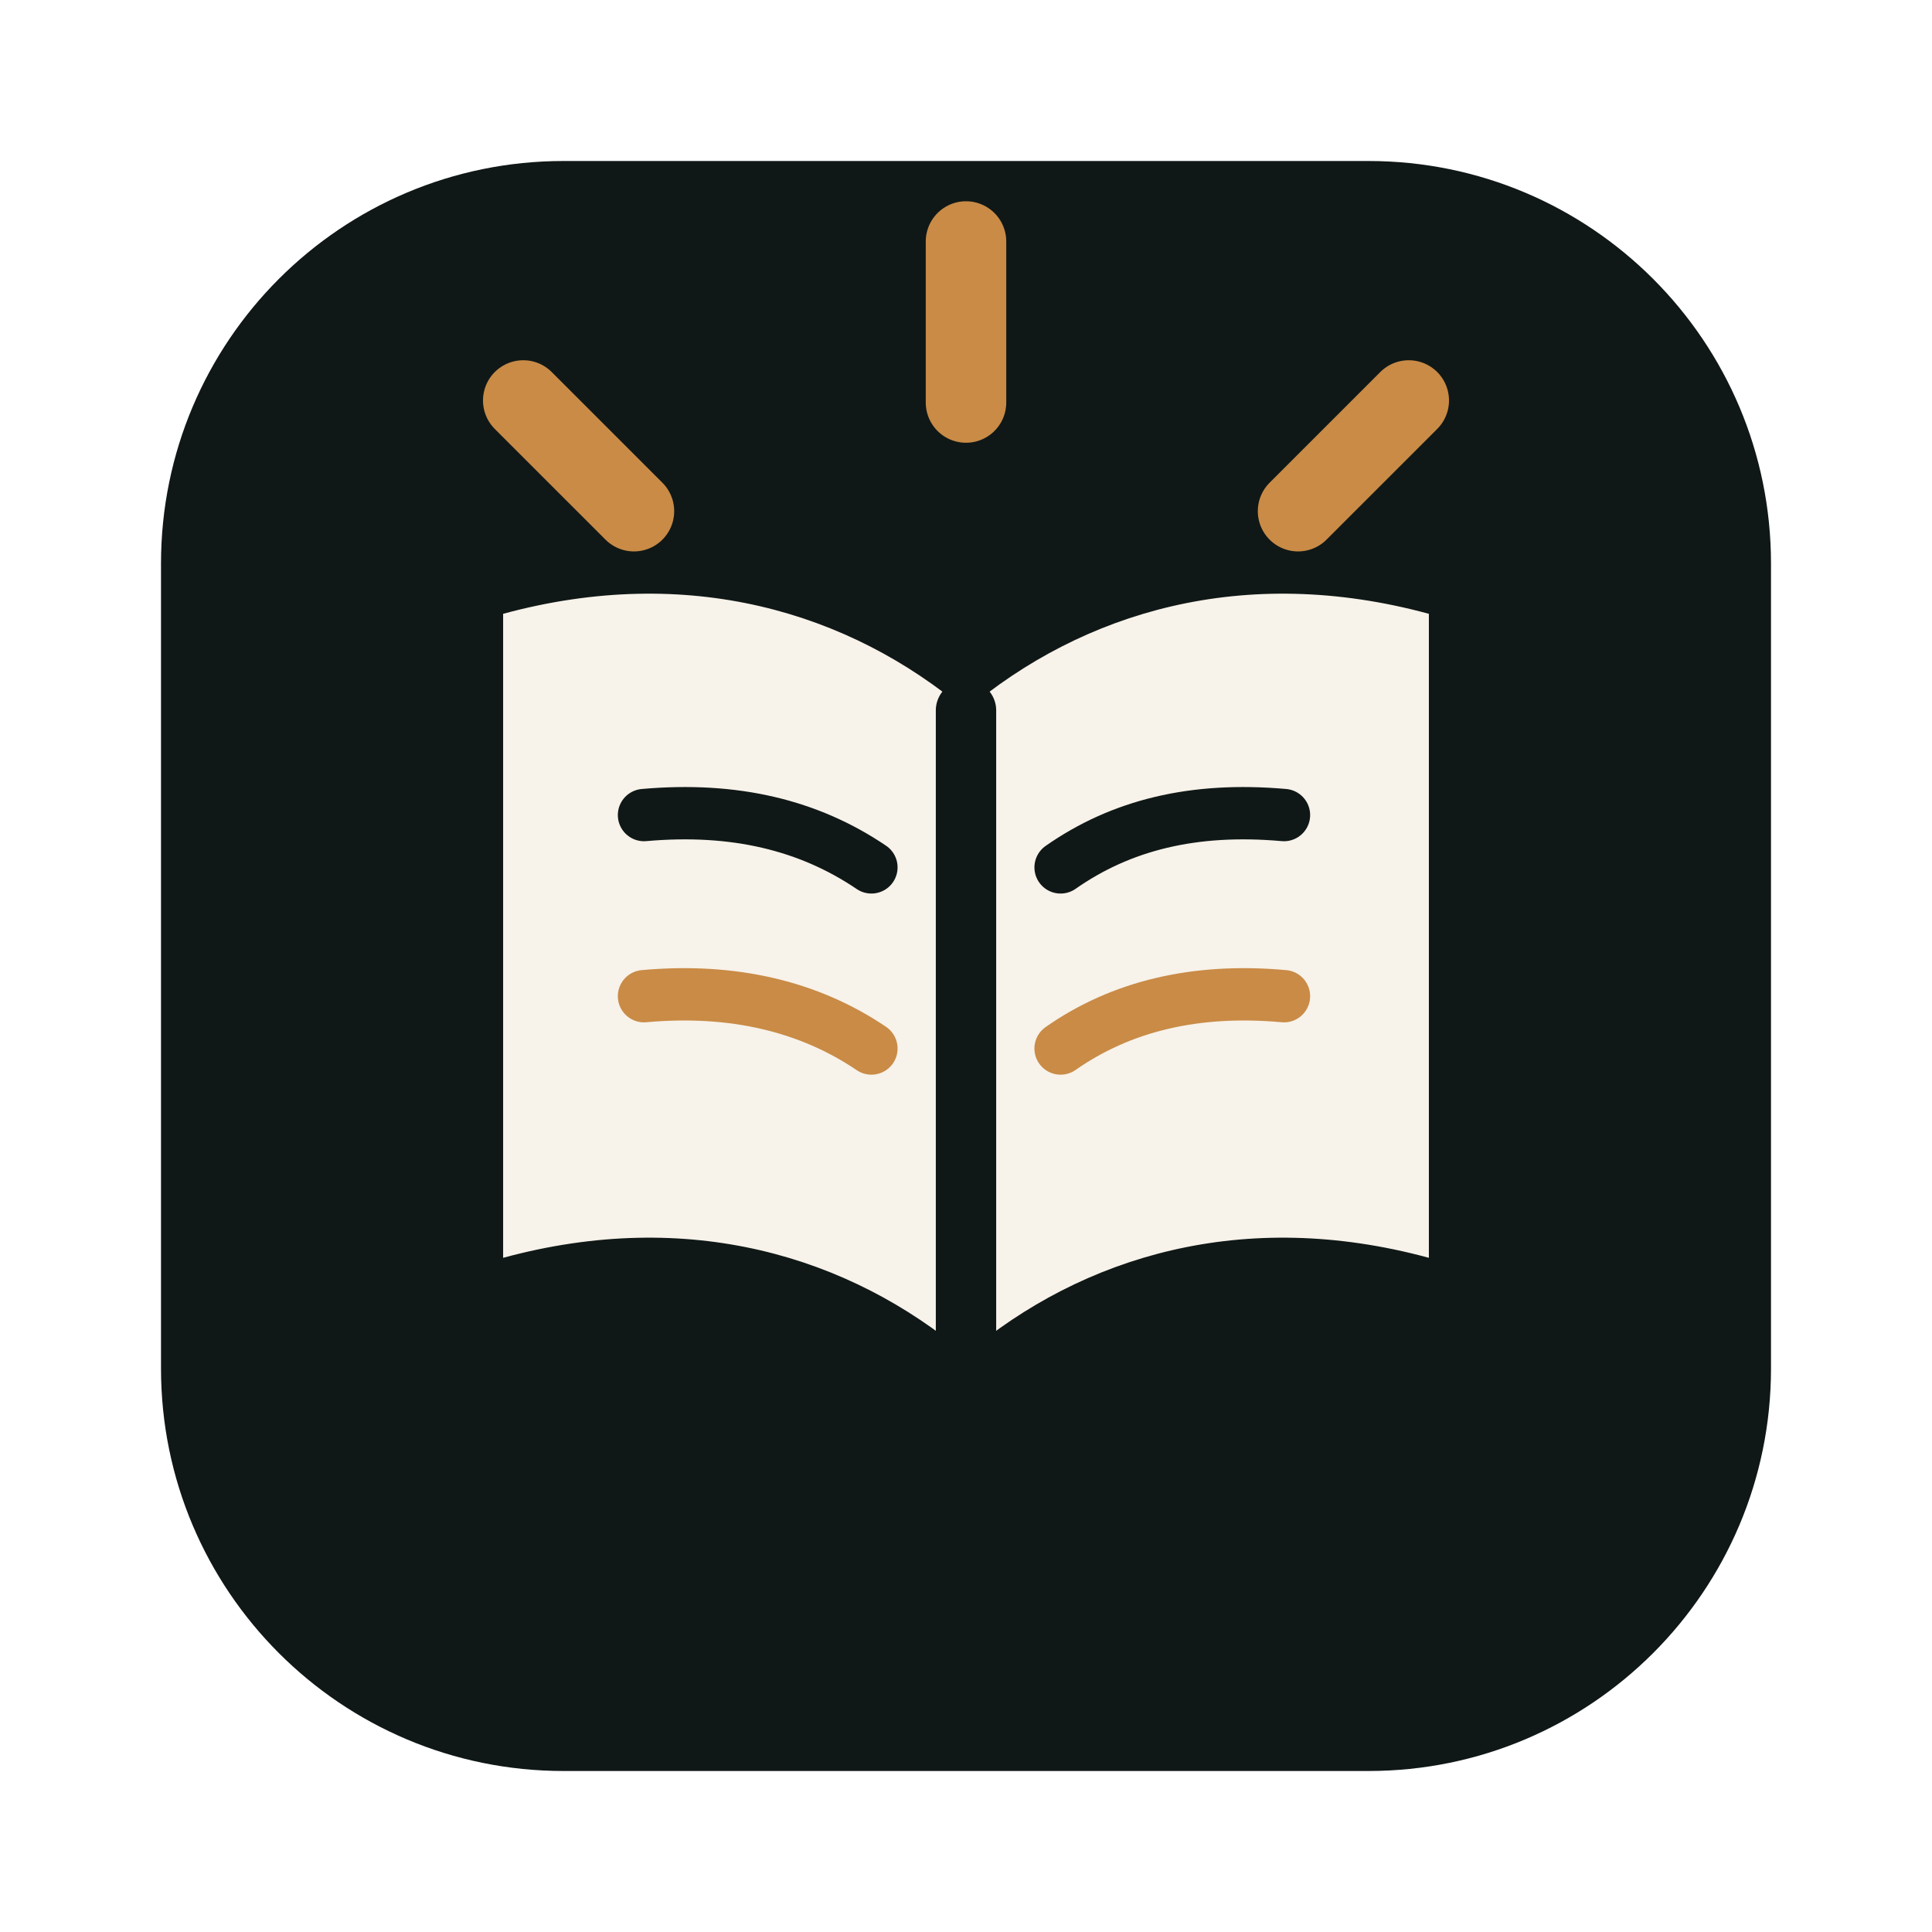
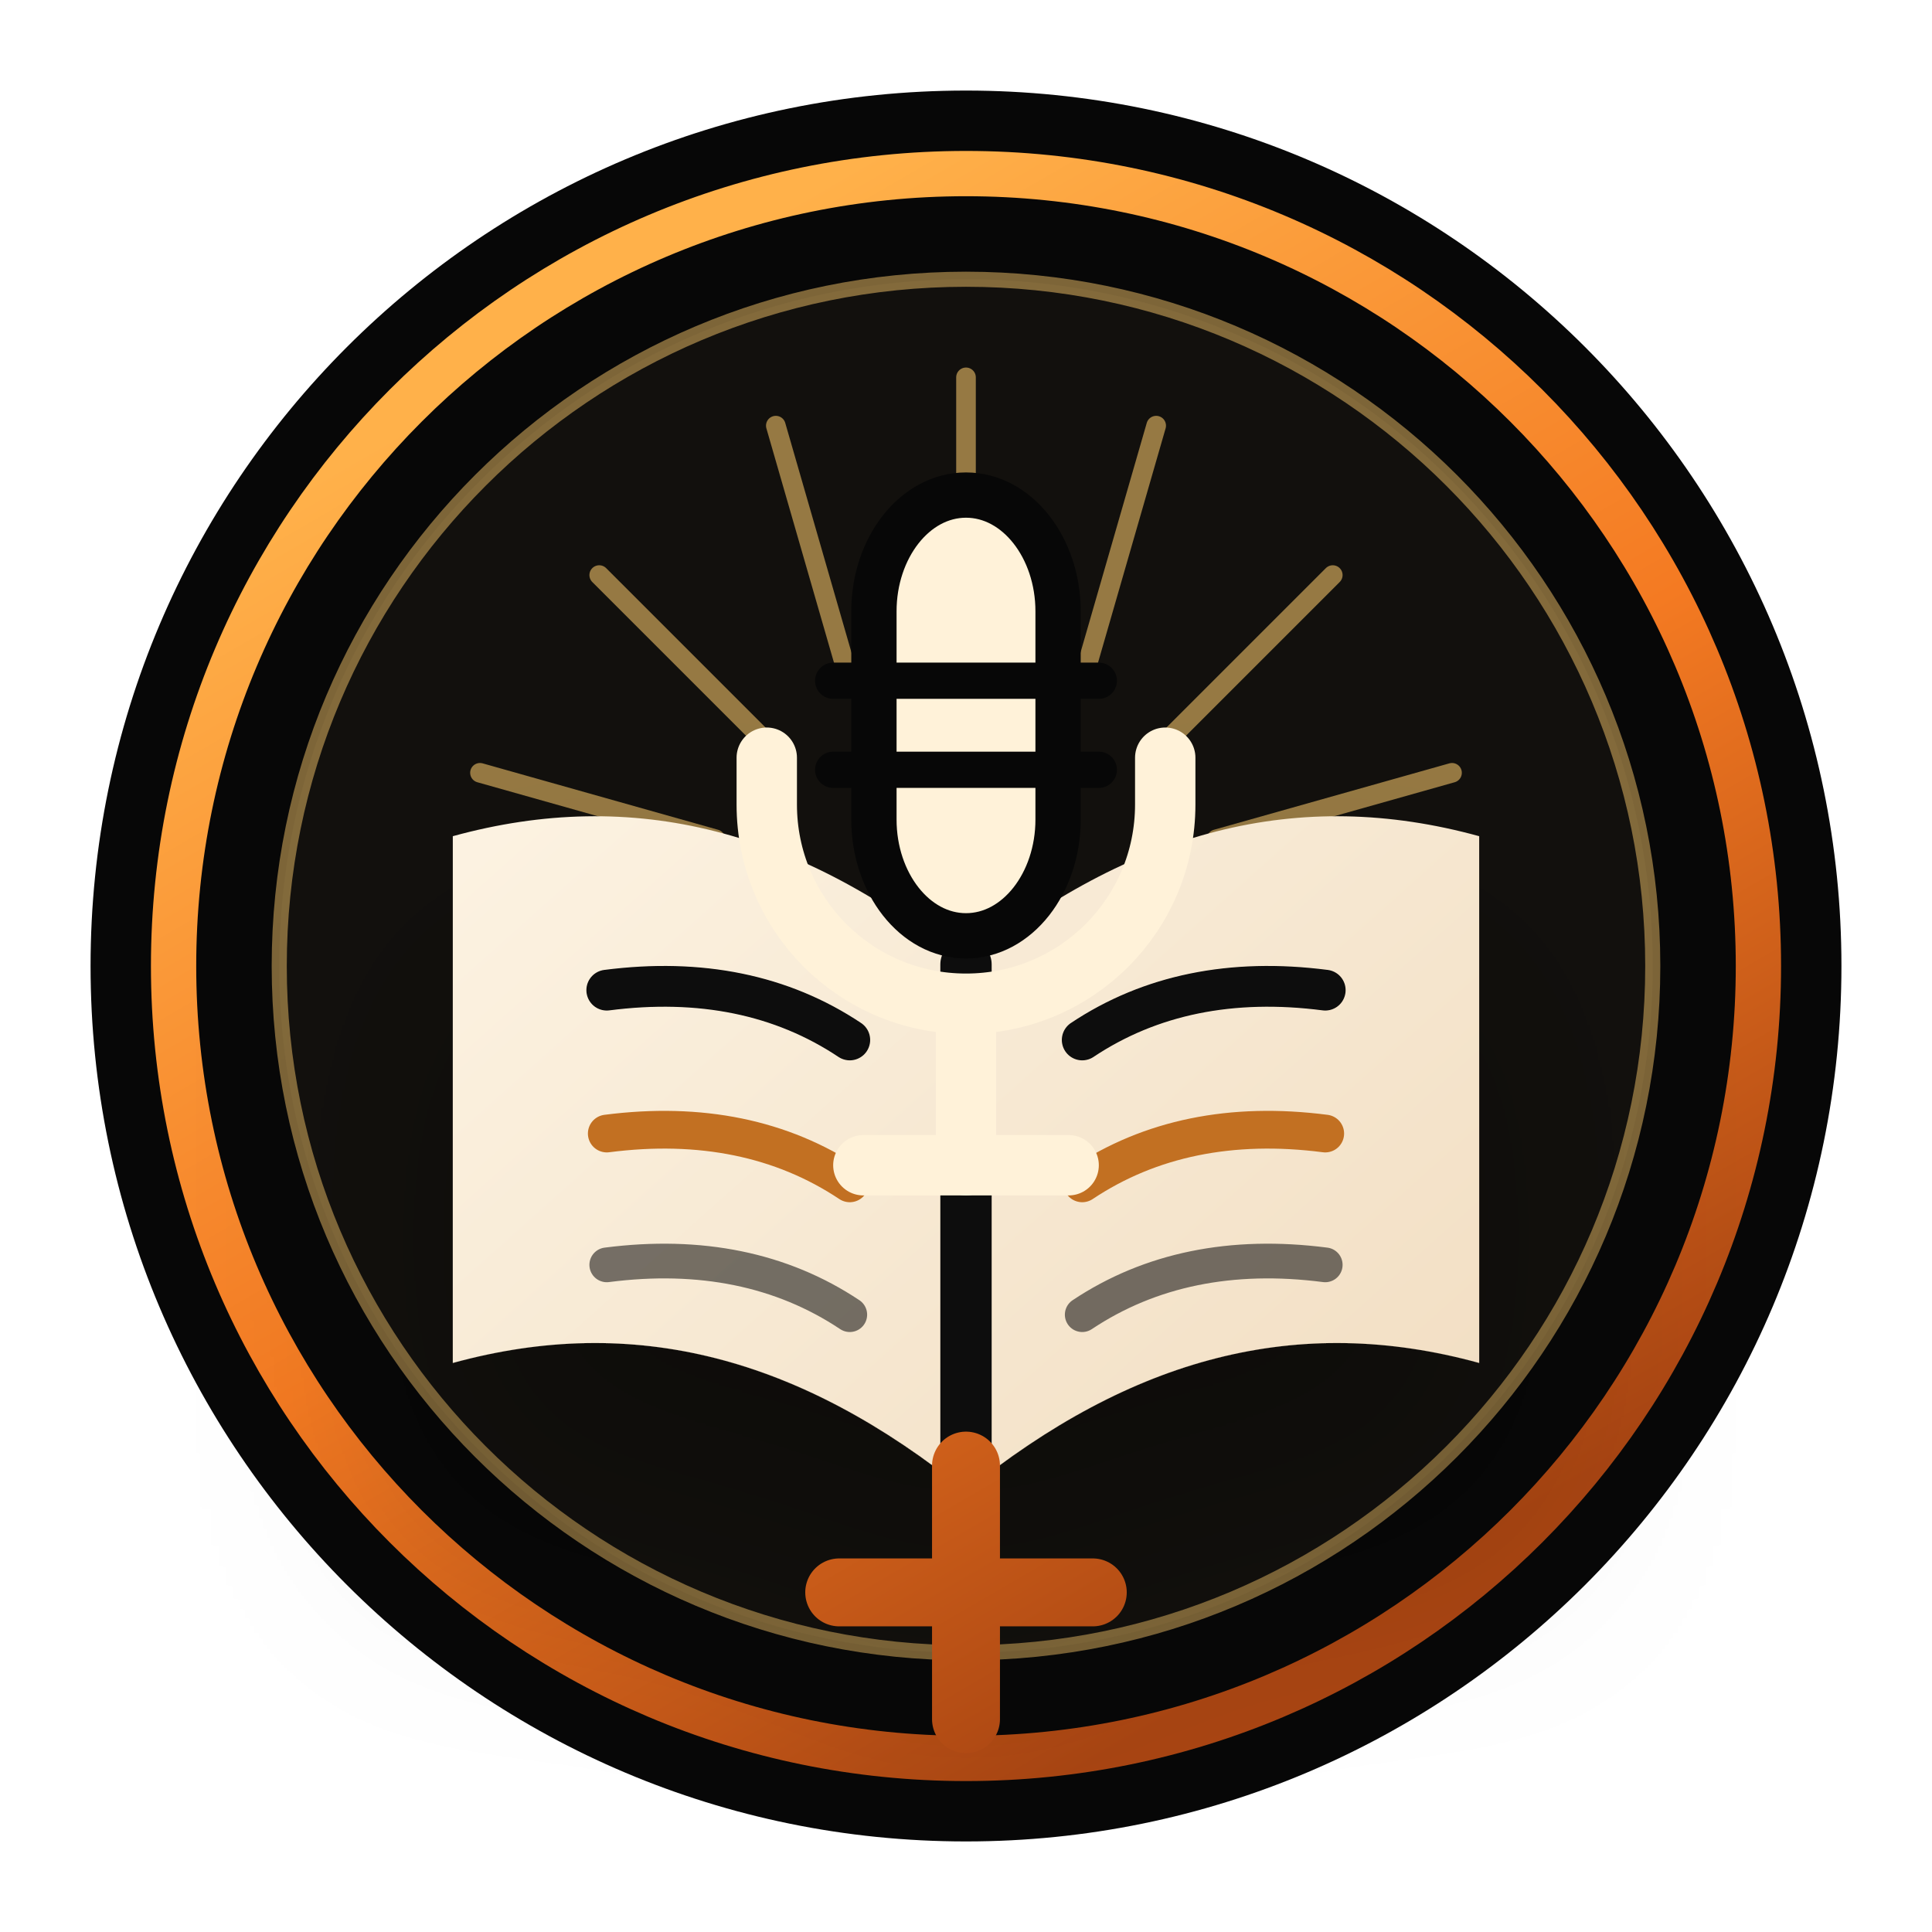
- <svg xmlns="http://www.w3.org/2000/svg" width="96" height="96" viewBox="0 0 96 96" fill="none" role="img" aria-label="Preach Flow mark">
-   <rect x="8" y="8" width="80" height="80" rx="20" fill="#101817" />
-   <path d="M25 30.5C34.2 28 42.2 30.4 48 35.3C53.8 30.4 61.8 28 71 30.5V62.5C61.8 60 53.8 62.4 48 67.3C42.2 62.4 34.2 60 25 62.5V30.5Z" fill="#F7F2EA" />
-   <path d="M48 35.3V67.3" stroke="#101817" stroke-width="3" stroke-linecap="round" />
-   <path d="M32 40.5C36.5 40.1 40.2 41 43.3 43.1" stroke="#101817" stroke-width="2.6" stroke-linecap="round" />
-   <path d="M63.8 40.5C59.3 40.1 55.7 41 52.7 43.1" stroke="#101817" stroke-width="2.6" stroke-linecap="round" />
-   <path d="M32 49.5C36.4 49.1 40.2 50 43.3 52.1" stroke="#C98B46" stroke-width="2.6" stroke-linecap="round" />
-   <path d="M63.8 49.5C59.4 49.1 55.7 50 52.7 52.1" stroke="#C98B46" stroke-width="2.6" stroke-linecap="round" />
-   <path d="M48 20V12" stroke="#C98B46" stroke-width="4" stroke-linecap="round" />
-   <path d="M64.5 25.4L70 19.9" stroke="#C98B46" stroke-width="4" stroke-linecap="round" />
-   <path d="M31.5 25.4L26 19.9" stroke="#C98B46" stroke-width="4" stroke-linecap="round" />
+ <svg xmlns="http://www.w3.org/2000/svg" width="128" height="128" viewBox="0 0 128 128" fill="none" role="img" aria-label="Preach Flow mark">
+   <defs>
+     <linearGradient id="paper" x1="31" y1="27" x2="98" y2="102" gradientUnits="userSpaceOnUse">
+       <stop stop-color="#FFF8EA" />
+       <stop offset="1" stop-color="#F1DDC1" />
+     </linearGradient>
+     <linearGradient id="orange" x1="41" y1="20" x2="91" y2="106" gradientUnits="userSpaceOnUse">
+       <stop stop-color="#FFB14A" />
+       <stop offset=".52" stop-color="#F47A22" />
+       <stop offset="1" stop-color="#A94512" />
+     </linearGradient>
+     <filter id="shadow" x="13" y="10" width="102" height="108" filterUnits="userSpaceOnUse" color-interpolation-filters="sRGB">
+       <feDropShadow dx="0" dy="10" stdDeviation="8" flood-color="#0A0A0A" flood-opacity=".25" />
+     </filter>
+   </defs>
+   <circle cx="64" cy="64" r="58" fill="#070707" />
+   <circle cx="64" cy="64" r="52.5" stroke="url(#orange)" stroke-width="3" />
+   <circle cx="64" cy="64" r="45.5" fill="#12100D" stroke="#F4C56A" stroke-opacity=".5" />
+   <g opacity=".58" stroke="#F4C56A" stroke-width="1.3" stroke-linecap="round">
+     <path d="M64 25v17" />
+     <path d="M51.4 28.2l4.5 15.6" />
+     <path d="M76.6 28.2l-4.5 15.6" />
+     <path d="M39.7 38.1l11.5 11.5" />
+     <path d="M88.3 38.1L76.8 49.6" />
+     <path d="M31.8 51.2l15.6 4.4" />
+     <path d="M96.2 51.2l-15.6 4.4" />
+   </g>
+   <g filter="url(#shadow)">
+     <path d="M30 55.4c12-3.3 23-.4 34 8.5 11-8.9 22-11.8 34-8.5v34.9C86 87 75 89.9 64 98.8 53 89.9 42 87 30 90.3V55.4Z" fill="url(#paper)" />
+     <path d="M64 63.9v34.9" stroke="#090909" stroke-width="3.4" stroke-linecap="round" />
+     <path d="M40.2 65.6c6.2-.8 11.6.3 16.1 3.3" stroke="#090909" stroke-width="2.7" stroke-linecap="round" />
+     <path d="M87.8 65.6c-6.2-.8-11.6.3-16.1 3.3" stroke="#090909" stroke-width="2.7" stroke-linecap="round" />
+     <path d="M40.2 75.1c6.2-.8 11.6.3 16.1 3.3" stroke="#C27022" stroke-width="2.5" stroke-linecap="round" />
+     <path d="M87.8 75.1c-6.2-.8-11.6.3-16.1 3.3" stroke="#C27022" stroke-width="2.5" stroke-linecap="round" />
+     <path d="M40.2 83.8c6.2-.8 11.6.3 16.1 3.3" stroke="#090909" stroke-opacity=".55" stroke-width="2.3" stroke-linecap="round" />
+     <path d="M87.8 83.8c-6.2-.8-11.6.3-16.1 3.3" stroke="#090909" stroke-opacity=".55" stroke-width="2.3" stroke-linecap="round" />
+   </g>
+   <path d="M57.9 40.5c0-4.2 2.7-7.7 6.1-7.7s6.1 3.5 6.1 7.7v13.8c0 4.2-2.7 7.7-6.1 7.7s-6.1-3.5-6.1-7.7V40.5Z" fill="#FFF2D9" stroke="#070707" stroke-width="3" />
+   <path d="M55.2 45.1h17.6M55.2 51h17.6" stroke="#070707" stroke-width="2.4" stroke-linecap="round" />
+   <path d="M50.8 50.2v3.1c0 7.3 5.9 13.2 13.2 13.2s13.2-5.9 13.2-13.2v-3.1M64 66.5v10.7" stroke="#FFF2D9" stroke-width="4" stroke-linecap="round" />
+   <path d="M57.2 77.2h13.6" stroke="#FFF2D9" stroke-width="4" stroke-linecap="round" />
+   <path d="M55.6 105.5h16.8M64 97.1v16.8" stroke="url(#orange)" stroke-width="4.5" stroke-linecap="round" />
</svg>
